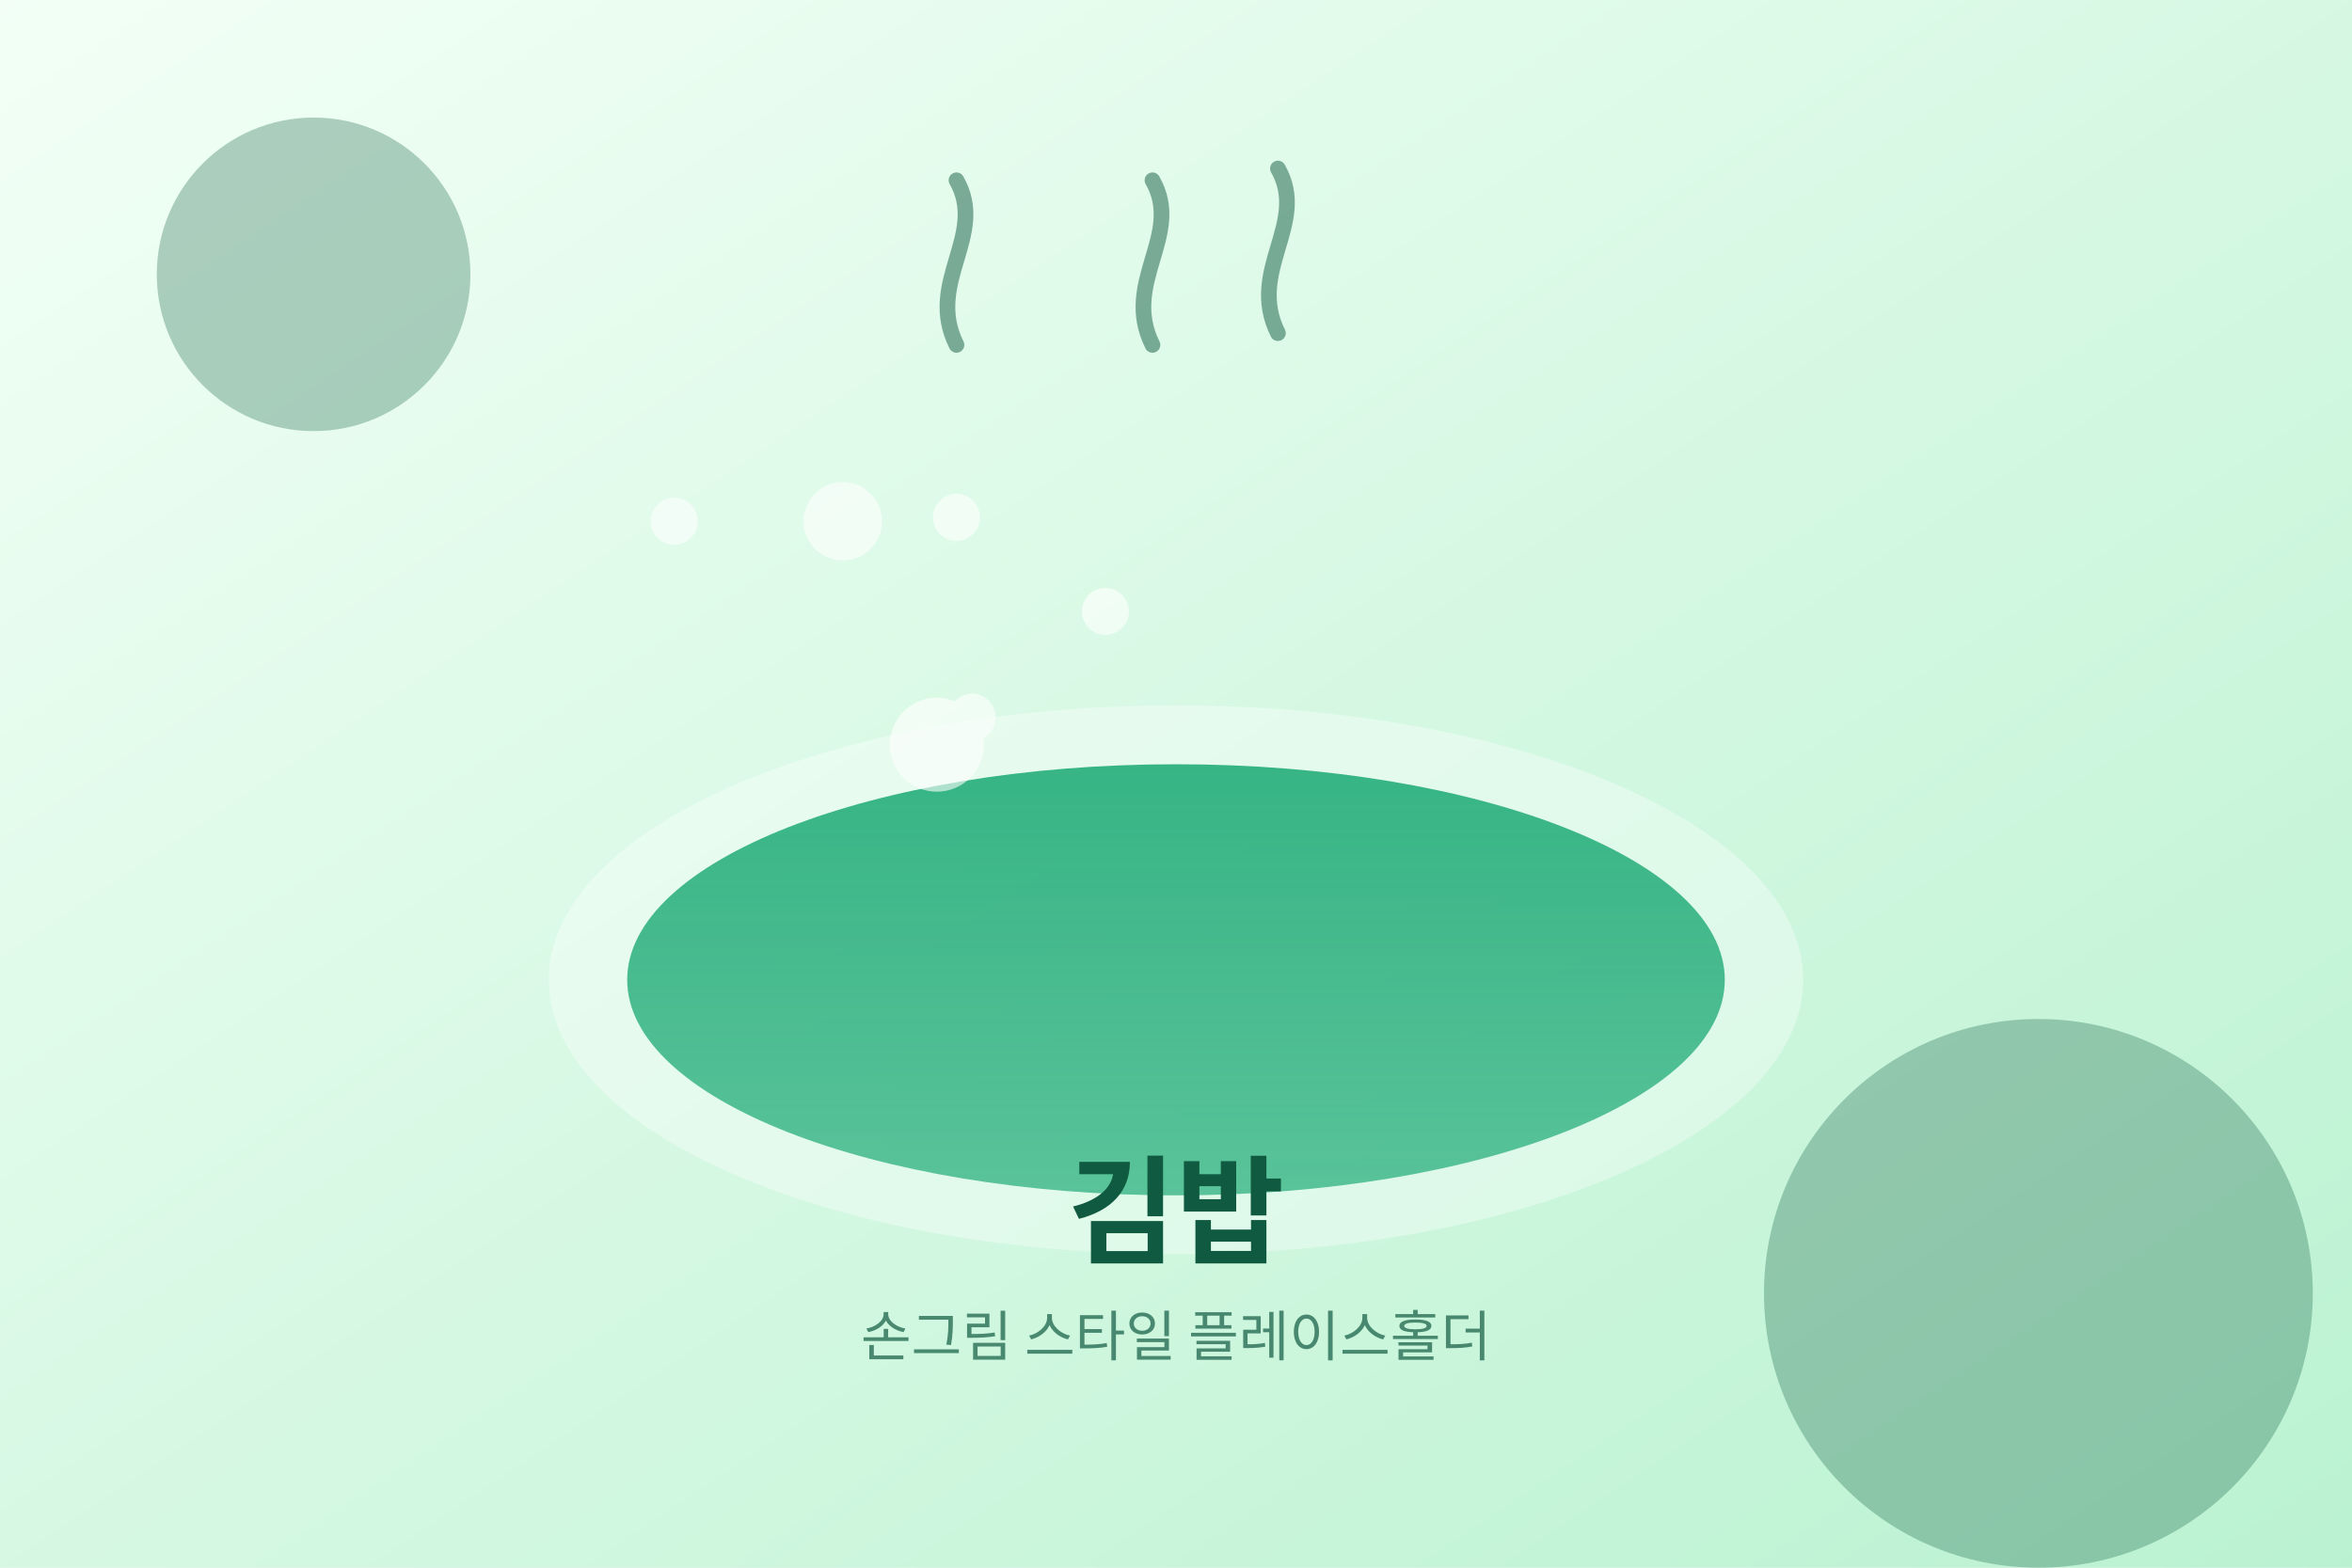
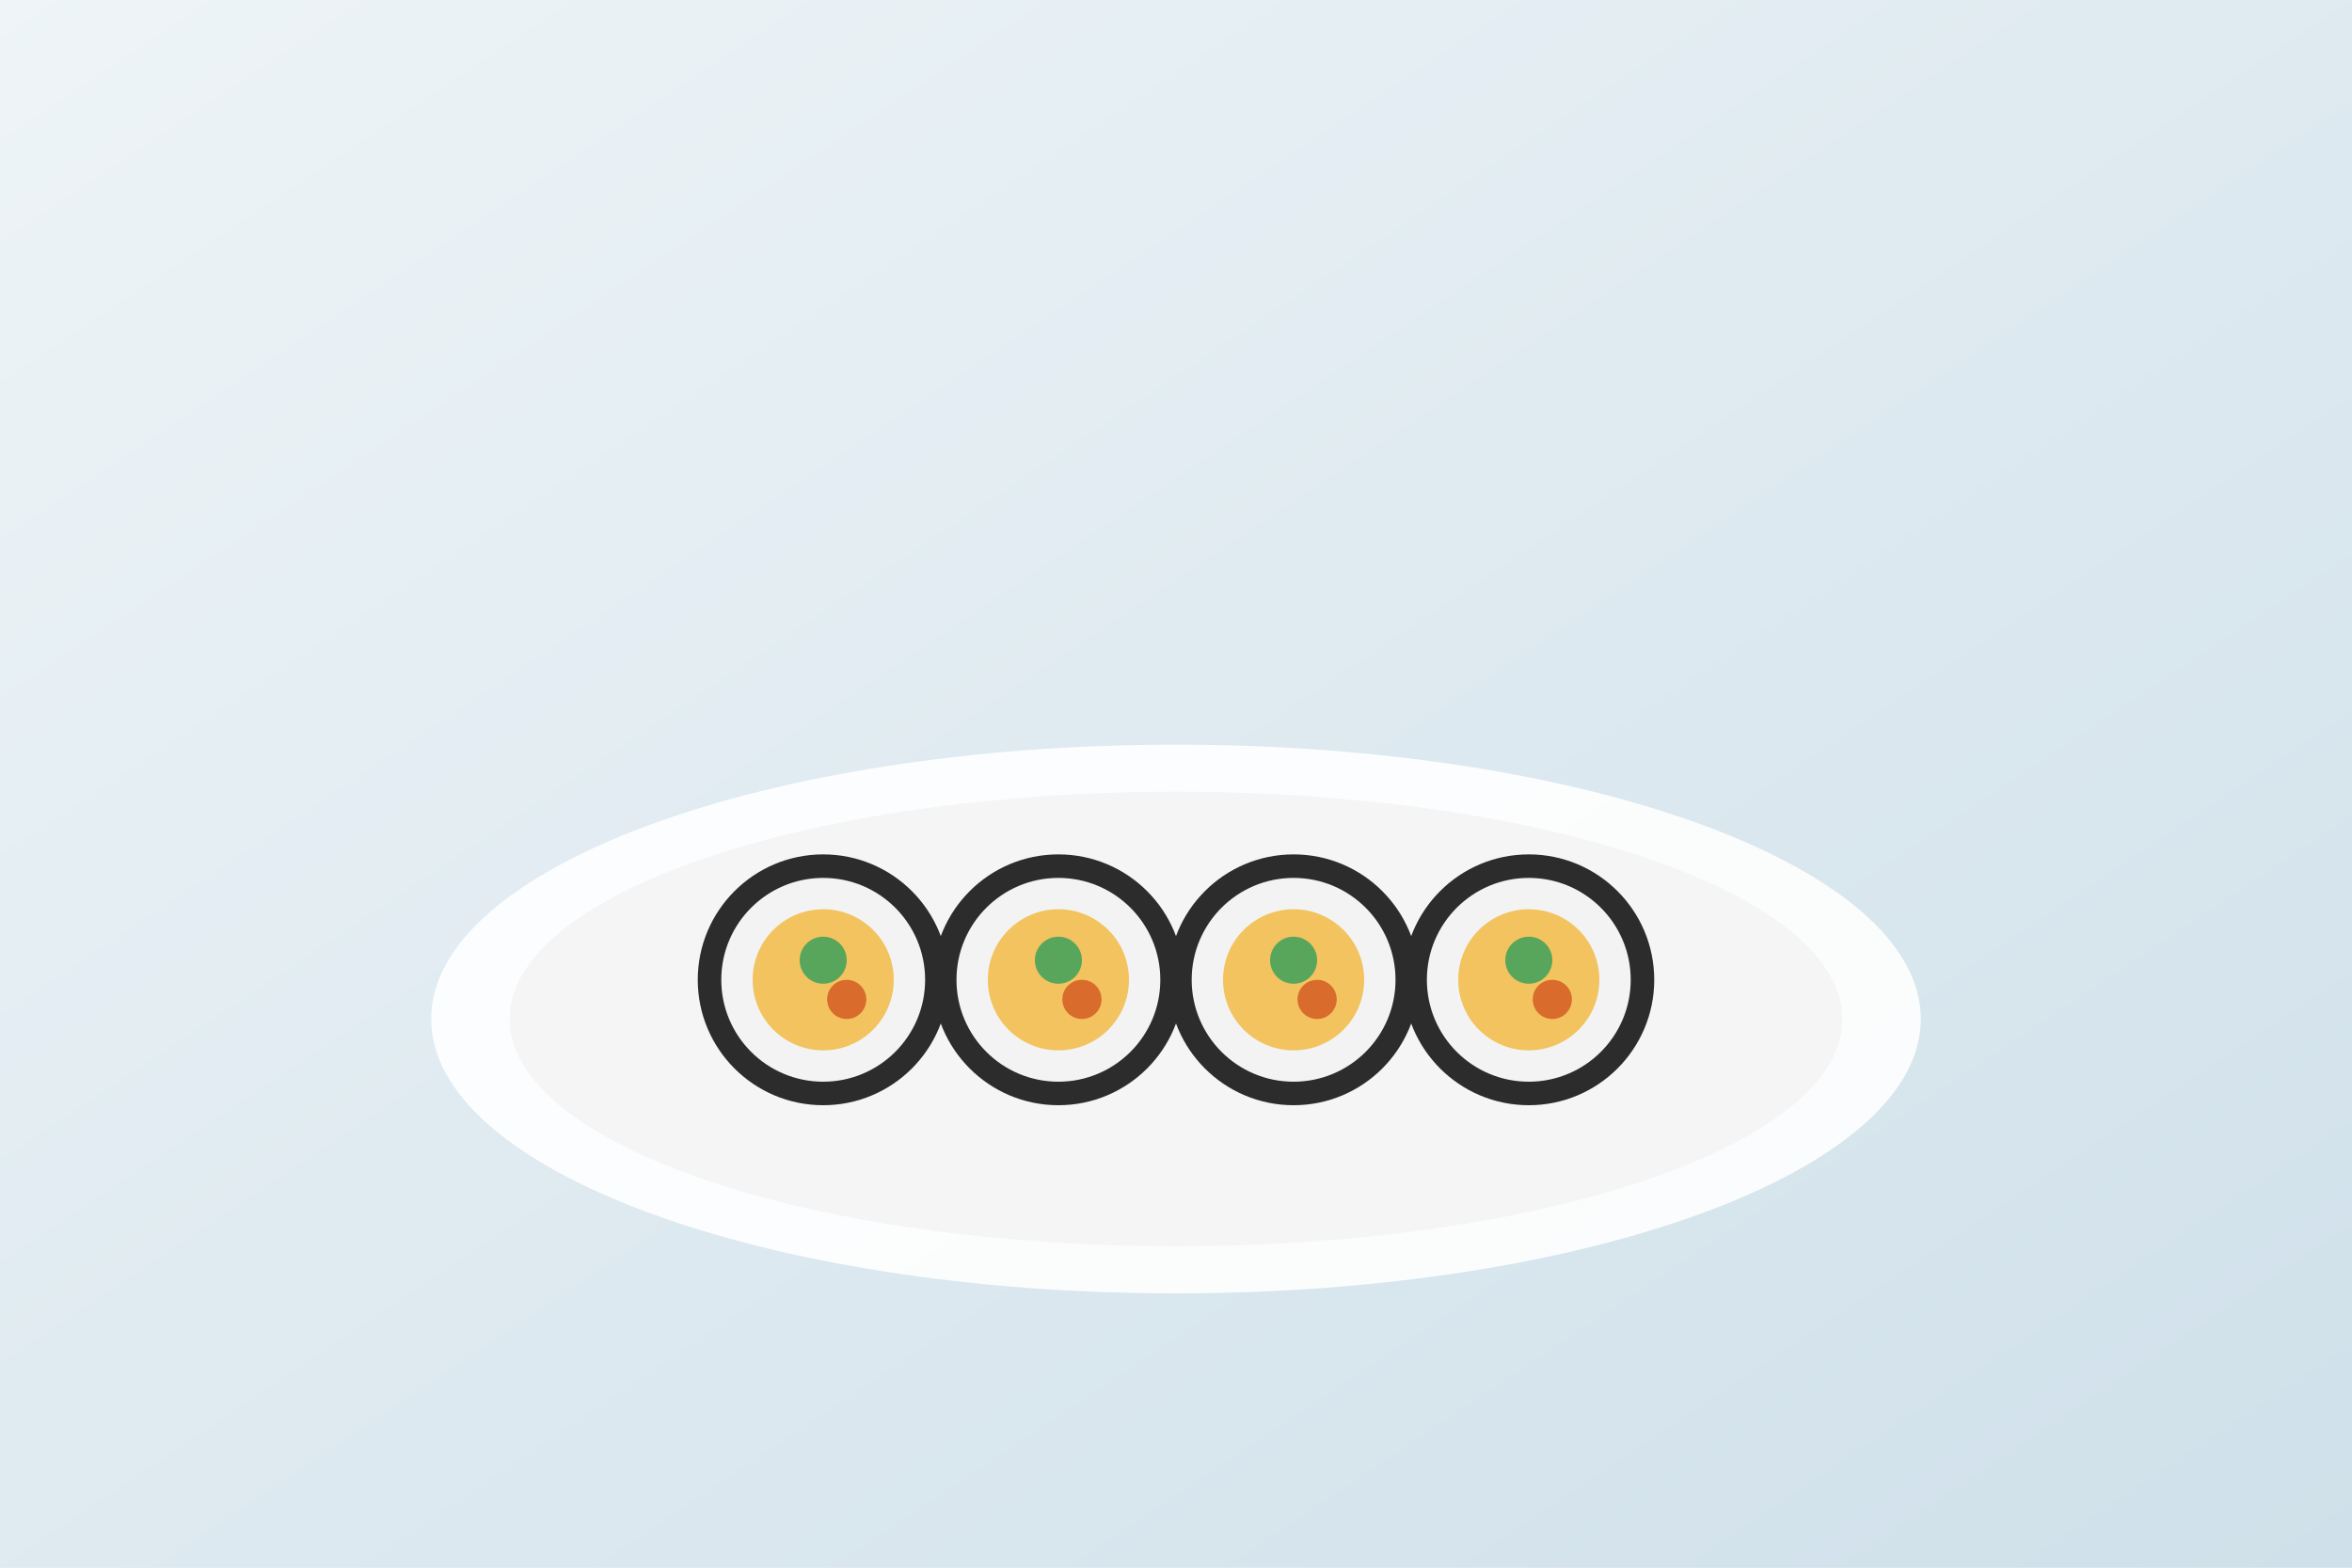
<svg xmlns="http://www.w3.org/2000/svg" width="600" height="400" viewBox="0 0 600 400">
  <defs>
    <linearGradient id="bg" x1="0" y1="0" x2="1" y2="1">
-       <stop offset="0%" stop-color="#f3fff6" />
-       <stop offset="100%" stop-color="#baf2d1" />
+       <stop offset="0%" stop-color="#eef4f7" />
+       <stop offset="100%" stop-color="#cfe0ea" />
    </linearGradient>
-     <linearGradient id="food" x1="0" y1="0" x2="0" y2="1">
-       <stop offset="0%" stop-color="#2db07f" stop-opacity="0.95" />
-       <stop offset="100%" stop-color="#2db07f" stop-opacity="0.75" />
+     <linearGradient id="bowl" x1="0" y1="0" x2="0" y2="1">
+       <stop offset="0%" stop-color="#ffffff" />
+       <stop offset="100%" stop-color="#e7e7e7" />
    </linearGradient>
  </defs>
  <rect width="100%" height="100%" fill="url(#bg)" />
-   <g opacity="0.3" fill="#0f5a41">
-     <circle cx="80" cy="70" r="40" />
-     <circle cx="520" cy="330" r="70" />
-   </g>
-   <g fill="none" stroke="#0f5a41" stroke-width="4" stroke-linecap="round" opacity="0.5">
-     <path d="M244 88 c -8 -16 8 -28 0 -42" />
-     <path d="M294 88 c -8 -16 8 -28 0 -42" />
-     <path d="M326 85 c -8 -16 8 -28 0 -42" />
-   </g>
-   <ellipse cx="300" cy="250" rx="160" ry="70" fill="#ffffff" opacity="0.35" />
-   <ellipse cx="300" cy="250" rx="140" ry="55" fill="url(#food)" />
-   <g fill="#ffffff" opacity="0.6">
-     <circle cx="239" cy="190" r="12" />
-     <circle cx="215" cy="133" r="10" />
-     <circle cx="244" cy="132" r="6" />
-     <circle cx="172" cy="133" r="6" />
-     <circle cx="248" cy="183" r="6" />
-     <circle cx="282" cy="156" r="6" />
-   </g>
-   <g font-family="Pretendard, 'Apple SD Gothic Neo', sans-serif" text-anchor="middle">
-     <text x="300" y="320" font-size="30" fill="#0f5a41" font-weight="700">김밥</text>
-     <text x="300" y="346" font-size="14" fill="#0f5a41" opacity="0.7">손그림 스타일 플레이스홀더</text>
-   </g>
+   <ellipse cx="300" cy="260" rx="190" ry="70" fill="#ffffff" opacity="0.9" />
+   <ellipse cx="300" cy="260" rx="170" ry="58" fill="#f4f4f4" opacity="0.9" />
+   <circle cx="210" cy="250" r="32" fill="#2c2c2c" />
+   <circle cx="210" cy="250" r="26" fill="#f3f3f3" />
+   <circle cx="210" cy="250" r="18" fill="#f2c35f" />
+   <circle cx="210" cy="245" r="6" fill="#58a55c" />
+   <circle cx="216" cy="255" r="5" fill="#d96c2c" />
+   <circle cx="270" cy="250" r="32" fill="#2c2c2c" />
+   <circle cx="270" cy="250" r="26" fill="#f3f3f3" />
+   <circle cx="270" cy="250" r="18" fill="#f2c35f" />
+   <circle cx="270" cy="245" r="6" fill="#58a55c" />
+   <circle cx="276" cy="255" r="5" fill="#d96c2c" />
+   <circle cx="330" cy="250" r="32" fill="#2c2c2c" />
+   <circle cx="330" cy="250" r="26" fill="#f3f3f3" />
+   <circle cx="330" cy="250" r="18" fill="#f2c35f" />
+   <circle cx="330" cy="245" r="6" fill="#58a55c" />
+   <circle cx="336" cy="255" r="5" fill="#d96c2c" />
+   <circle cx="390" cy="250" r="32" fill="#2c2c2c" />
+   <circle cx="390" cy="250" r="26" fill="#f3f3f3" />
+   <circle cx="390" cy="250" r="18" fill="#f2c35f" />
+   <circle cx="390" cy="245" r="6" fill="#58a55c" />
+   <circle cx="396" cy="255" r="5" fill="#d96c2c" />
</svg>
